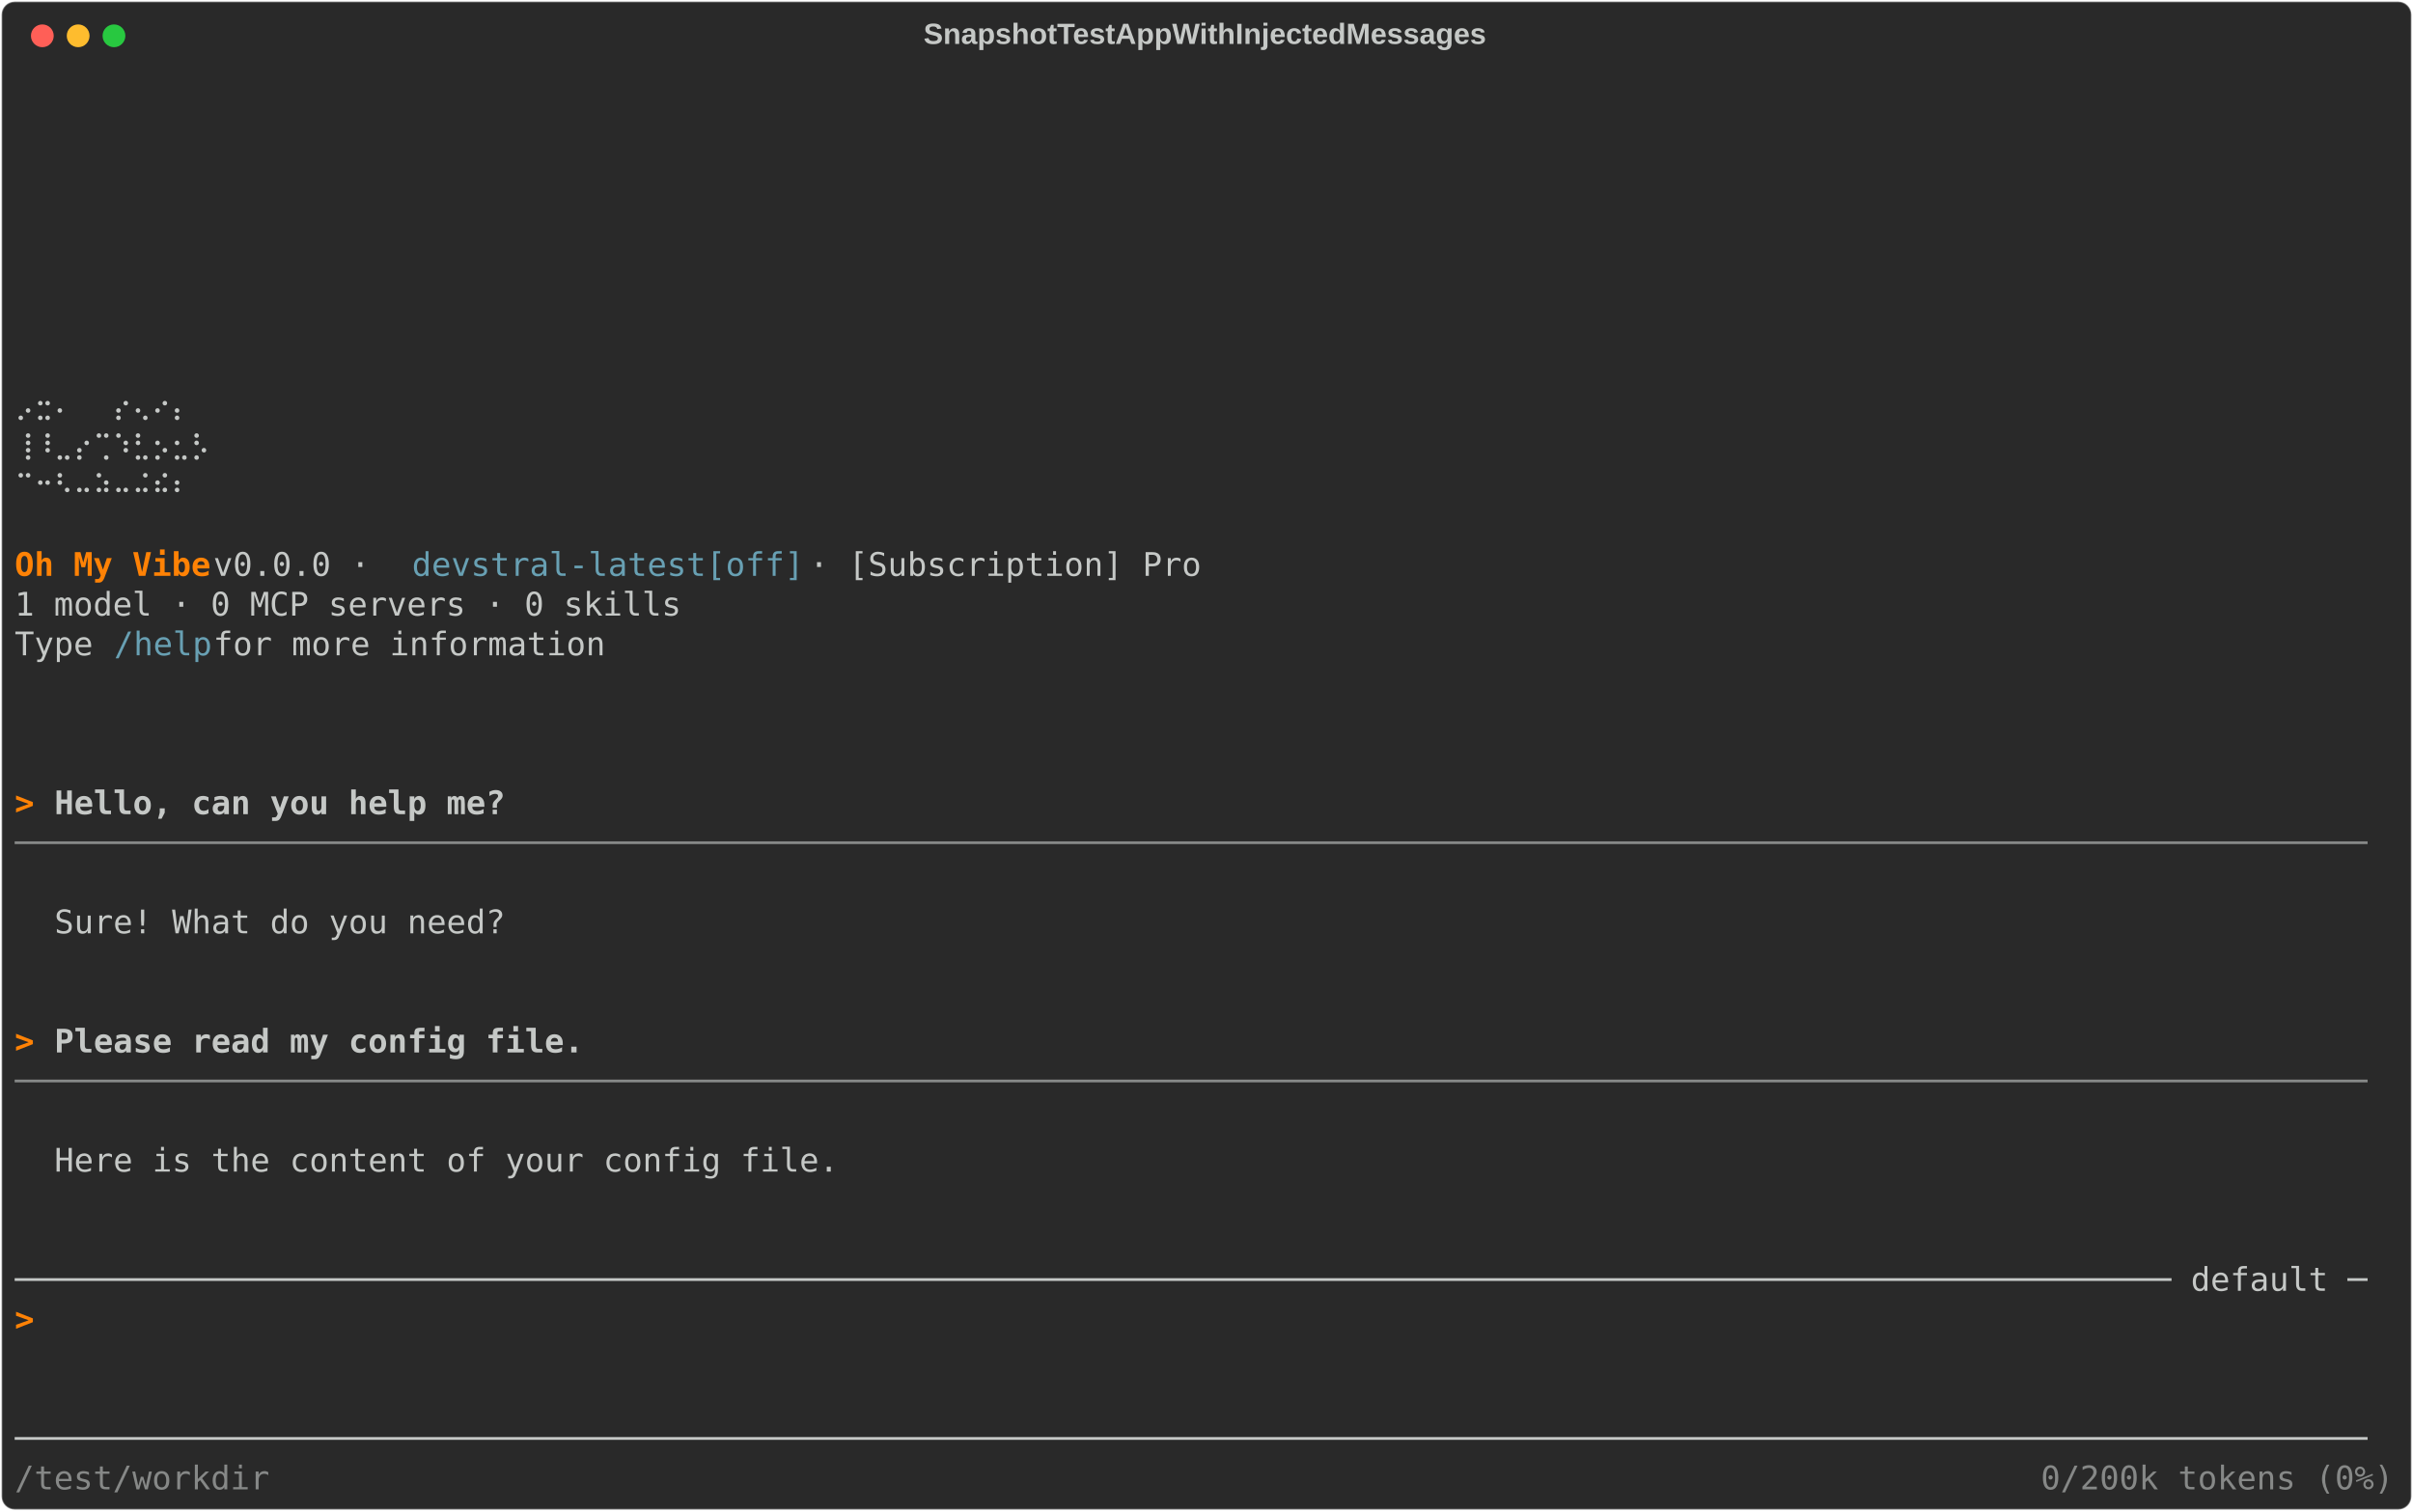
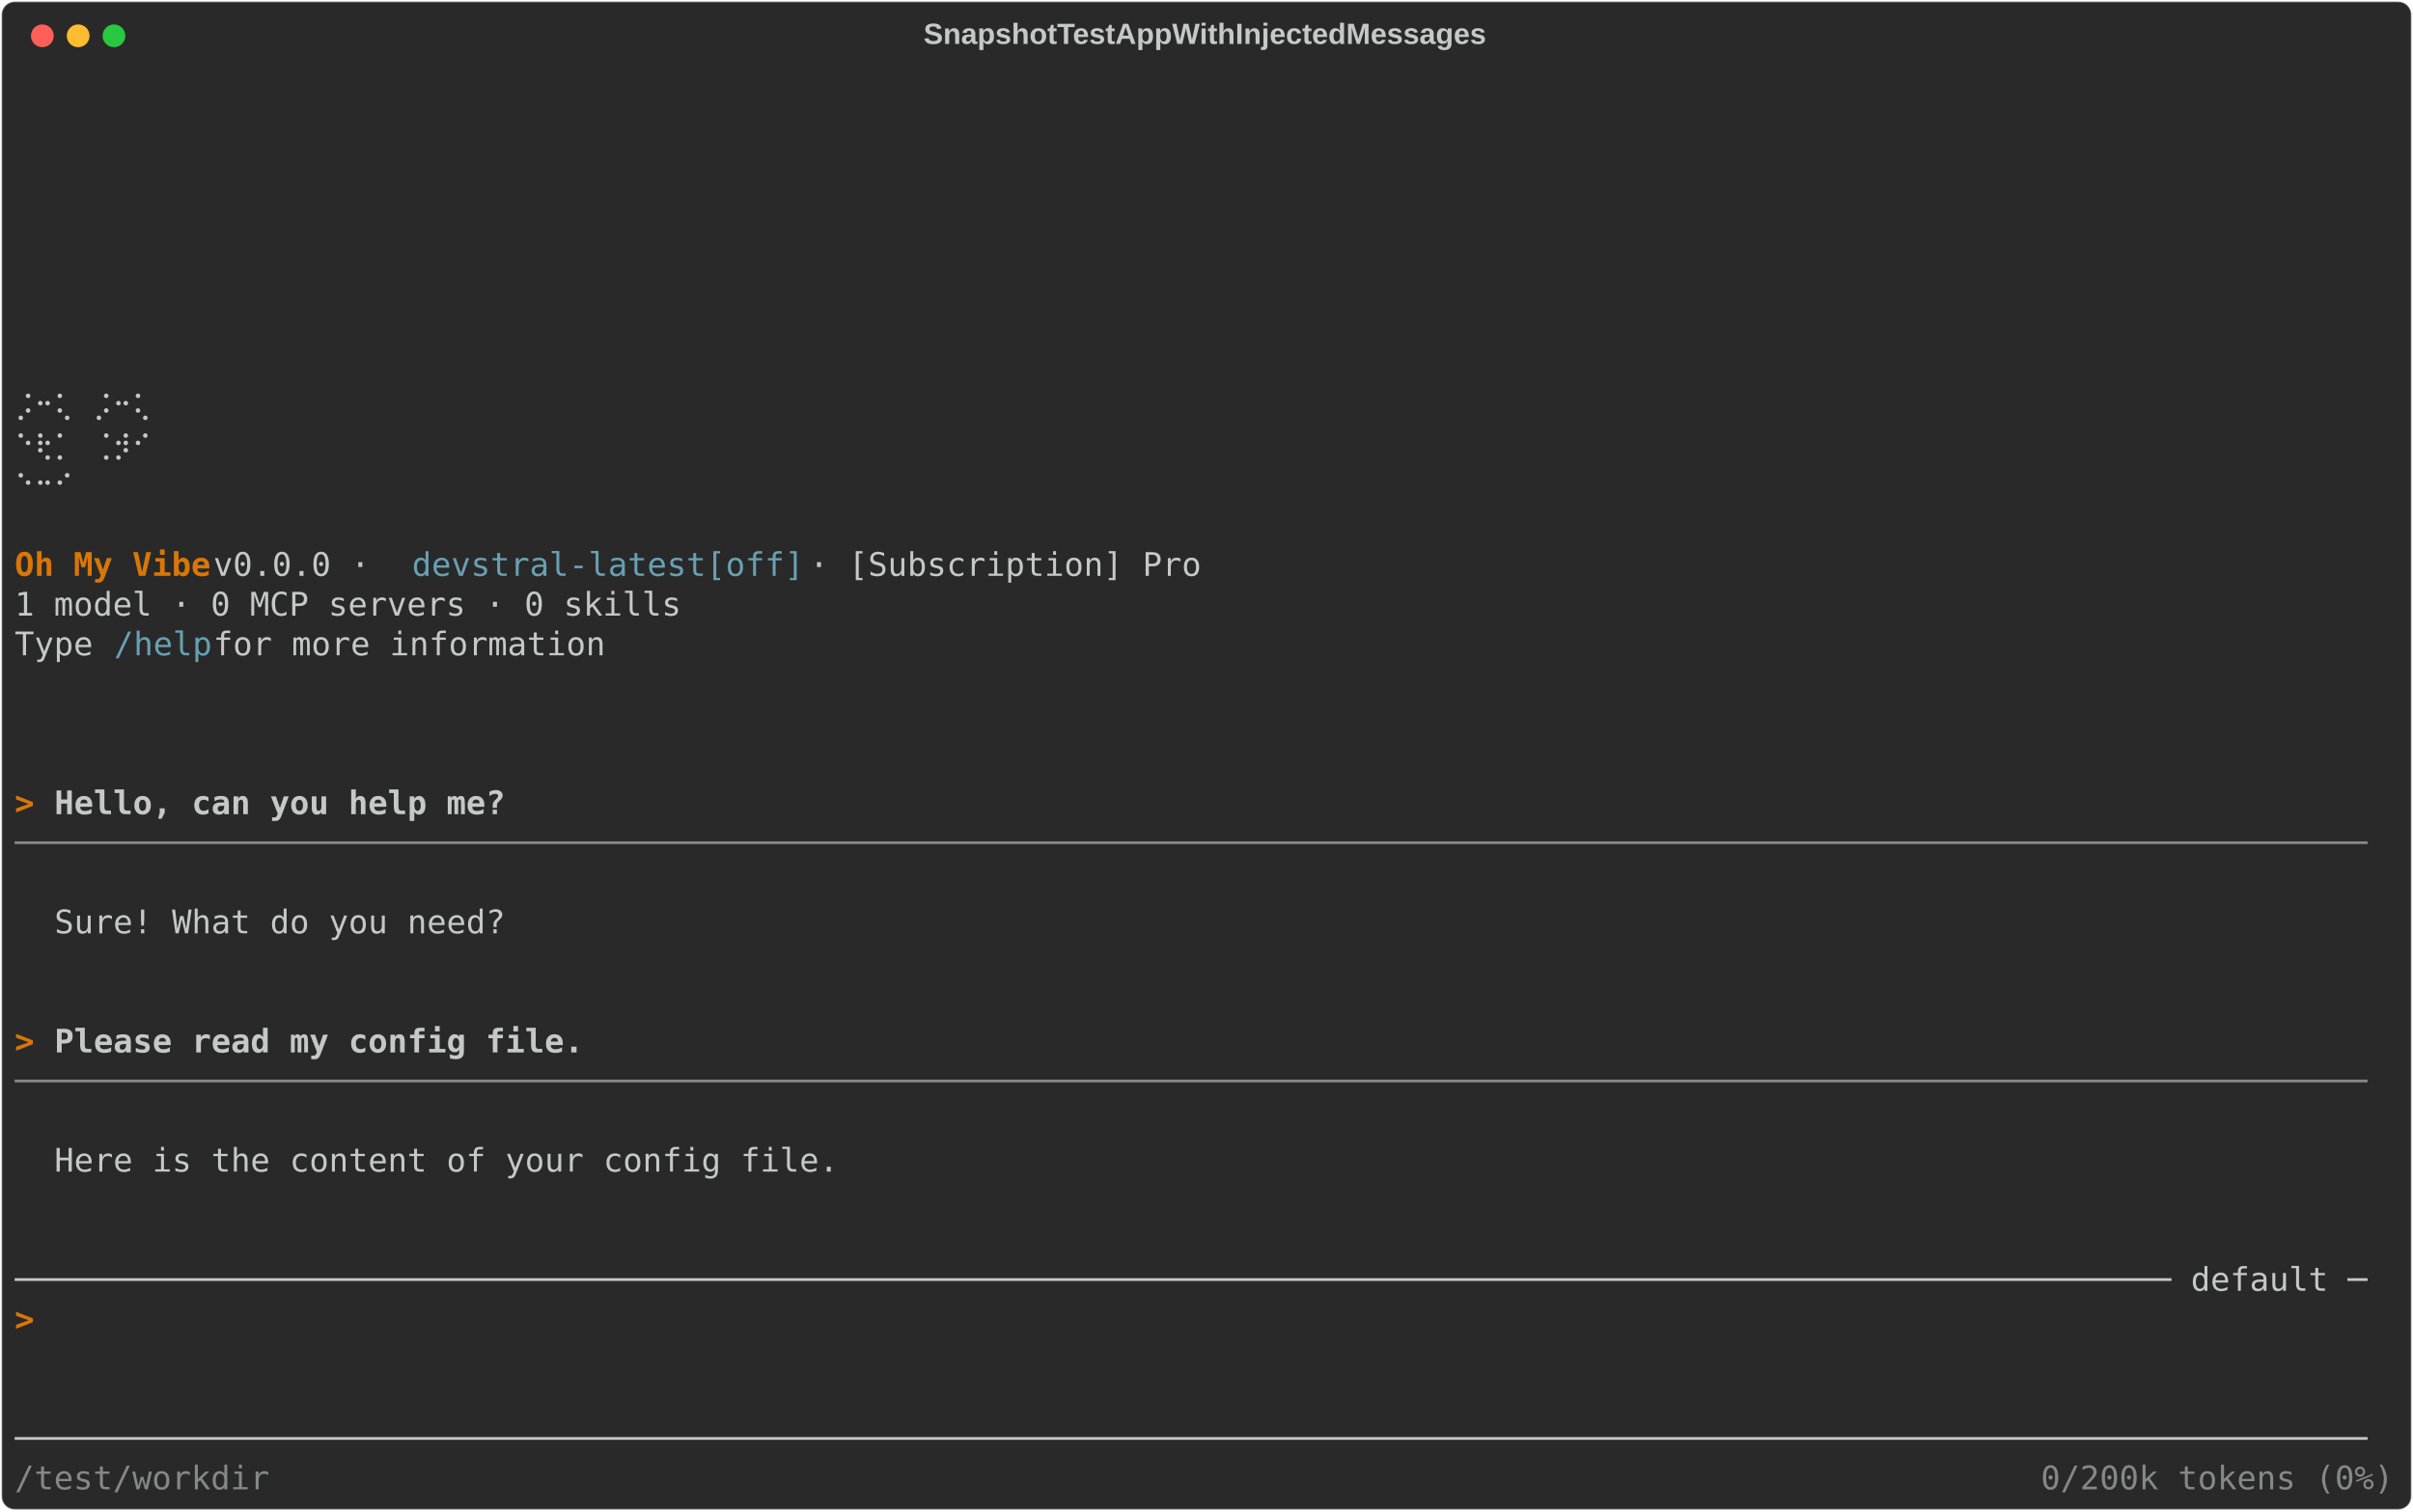
<svg xmlns="http://www.w3.org/2000/svg" class="rich-terminal" viewBox="0 0 1482 928.4">
  <style>

    @font-face {
        font-family: "Fira Code";
        src: local("FiraCode-Regular"),
                url("https://cdnjs.cloudflare.com/ajax/libs/firacode/6.2.0/woff2/FiraCode-Regular.woff2") format("woff2"),
                url("https://cdnjs.cloudflare.com/ajax/libs/firacode/6.2.0/woff/FiraCode-Regular.woff") format("woff");
        font-style: normal;
        font-weight: 400;
    }
    @font-face {
        font-family: "Fira Code";
        src: local("FiraCode-Bold"),
                url("https://cdnjs.cloudflare.com/ajax/libs/firacode/6.2.0/woff2/FiraCode-Bold.woff2") format("woff2"),
                url("https://cdnjs.cloudflare.com/ajax/libs/firacode/6.2.0/woff/FiraCode-Bold.woff") format("woff");
        font-style: bold;
        font-weight: 700;
    }

    .terminal-matrix {
        font-family: Fira Code, monospace;
        font-size: 20px;
        line-height: 24.4px;
        font-variant-east-asian: full-width;
    }

    .terminal-title {
        font-size: 18px;
        font-weight: bold;
        font-family: arial;
    }

    .terminal-r1 { fill: #c5c8c6 }
- .terminal-r2 { fill: #ff8205;font-weight: bold }
+ .terminal-r2 { fill: #d97706;font-weight: bold }
.terminal-r3 { fill: #68a0b3 }
.terminal-r4 { fill: #c5c8c6;font-weight: bold }
.terminal-r5 { fill: #868887 }
    </style>
  <defs>
    <clipPath id="terminal-clip-terminal">
      <rect x="0" y="0" width="1463.0" height="877.4" />
    </clipPath>
    <clipPath id="terminal-line-0">
      <rect x="0" y="1.5" width="1464" height="24.65" />
    </clipPath>
    <clipPath id="terminal-line-1">
      <rect x="0" y="25.9" width="1464" height="24.65" />
    </clipPath>
    <clipPath id="terminal-line-2">
      <rect x="0" y="50.3" width="1464" height="24.65" />
    </clipPath>
    <clipPath id="terminal-line-3">
      <rect x="0" y="74.7" width="1464" height="24.65" />
    </clipPath>
    <clipPath id="terminal-line-4">
      <rect x="0" y="99.1" width="1464" height="24.65" />
    </clipPath>
    <clipPath id="terminal-line-5">
      <rect x="0" y="123.5" width="1464" height="24.65" />
    </clipPath>
    <clipPath id="terminal-line-6">
      <rect x="0" y="147.9" width="1464" height="24.65" />
    </clipPath>
    <clipPath id="terminal-line-7">
      <rect x="0" y="172.3" width="1464" height="24.65" />
    </clipPath>
    <clipPath id="terminal-line-8">
      <rect x="0" y="196.7" width="1464" height="24.65" />
    </clipPath>
    <clipPath id="terminal-line-9">
      <rect x="0" y="221.1" width="1464" height="24.65" />
    </clipPath>
    <clipPath id="terminal-line-10">
      <rect x="0" y="245.5" width="1464" height="24.65" />
    </clipPath>
    <clipPath id="terminal-line-11">
      <rect x="0" y="269.9" width="1464" height="24.65" />
    </clipPath>
    <clipPath id="terminal-line-12">
      <rect x="0" y="294.3" width="1464" height="24.65" />
    </clipPath>
    <clipPath id="terminal-line-13">
      <rect x="0" y="318.7" width="1464" height="24.65" />
    </clipPath>
    <clipPath id="terminal-line-14">
      <rect x="0" y="343.1" width="1464" height="24.65" />
    </clipPath>
    <clipPath id="terminal-line-15">
      <rect x="0" y="367.5" width="1464" height="24.65" />
    </clipPath>
    <clipPath id="terminal-line-16">
      <rect x="0" y="391.9" width="1464" height="24.65" />
    </clipPath>
    <clipPath id="terminal-line-17">
      <rect x="0" y="416.3" width="1464" height="24.65" />
    </clipPath>
    <clipPath id="terminal-line-18">
      <rect x="0" y="440.7" width="1464" height="24.65" />
    </clipPath>
    <clipPath id="terminal-line-19">
      <rect x="0" y="465.1" width="1464" height="24.65" />
    </clipPath>
    <clipPath id="terminal-line-20">
      <rect x="0" y="489.5" width="1464" height="24.65" />
    </clipPath>
    <clipPath id="terminal-line-21">
      <rect x="0" y="513.9" width="1464" height="24.65" />
    </clipPath>
    <clipPath id="terminal-line-22">
      <rect x="0" y="538.3" width="1464" height="24.65" />
    </clipPath>
    <clipPath id="terminal-line-23">
      <rect x="0" y="562.7" width="1464" height="24.65" />
    </clipPath>
    <clipPath id="terminal-line-24">
      <rect x="0" y="587.1" width="1464" height="24.65" />
    </clipPath>
    <clipPath id="terminal-line-25">
      <rect x="0" y="611.5" width="1464" height="24.65" />
    </clipPath>
    <clipPath id="terminal-line-26">
      <rect x="0" y="635.9" width="1464" height="24.65" />
    </clipPath>
    <clipPath id="terminal-line-27">
      <rect x="0" y="660.3" width="1464" height="24.65" />
    </clipPath>
    <clipPath id="terminal-line-28">
      <rect x="0" y="684.7" width="1464" height="24.65" />
    </clipPath>
    <clipPath id="terminal-line-29">
      <rect x="0" y="709.1" width="1464" height="24.65" />
    </clipPath>
    <clipPath id="terminal-line-30">
      <rect x="0" y="733.5" width="1464" height="24.65" />
    </clipPath>
    <clipPath id="terminal-line-31">
      <rect x="0" y="757.9" width="1464" height="24.65" />
    </clipPath>
    <clipPath id="terminal-line-32">
      <rect x="0" y="782.3" width="1464" height="24.65" />
    </clipPath>
    <clipPath id="terminal-line-33">
      <rect x="0" y="806.7" width="1464" height="24.65" />
    </clipPath>
    <clipPath id="terminal-line-34">
      <rect x="0" y="831.1" width="1464" height="24.65" />
    </clipPath>
  </defs>
  <rect fill="#292929" stroke="rgba(255,255,255,0.35)" stroke-width="1" x="1" y="1" width="1480" height="926.4" rx="8" />
  <text class="terminal-title" fill="#c5c8c6" text-anchor="middle" x="740" y="27">SnapshotTestAppWithInjectedMessages</text>
  <g transform="translate(26,22)">
    <circle cx="0" cy="0" r="7" fill="#ff5f57" />
    <circle cx="22" cy="0" r="7" fill="#febc2e" />
    <circle cx="44" cy="0" r="7" fill="#28c840" />
  </g>
  <g transform="translate(9, 41)" clip-path="url(#terminal-clip-terminal)">
    <g class="terminal-matrix">
      <text class="terminal-r1" x="1464" y="20" textLength="12.2" clip-path="url(#terminal-line-0)">
</text>
      <text class="terminal-r1" x="1464" y="44.4" textLength="12.2" clip-path="url(#terminal-line-1)">
</text>
      <text class="terminal-r1" x="1464" y="68.8" textLength="12.2" clip-path="url(#terminal-line-2)">
</text>
      <text class="terminal-r1" x="1464" y="93.2" textLength="12.2" clip-path="url(#terminal-line-3)">
</text>
      <text class="terminal-r1" x="1464" y="117.6" textLength="12.2" clip-path="url(#terminal-line-4)">
</text>
      <text class="terminal-r1" x="1464" y="142" textLength="12.2" clip-path="url(#terminal-line-5)">
</text>
      <text class="terminal-r1" x="1464" y="166.4" textLength="12.2" clip-path="url(#terminal-line-6)">
</text>
      <text class="terminal-r1" x="1464" y="190.8" textLength="12.2" clip-path="url(#terminal-line-7)">
</text>
-       <text class="terminal-r1" x="0" y="215.2" textLength="134.2" clip-path="url(#terminal-line-8)">  ⡠⣒⠄  ⡔⢄⠔⡄</text>
+       <text class="terminal-r1" x="0" y="215.2" textLength="134.2" clip-path="url(#terminal-line-8)">  ⡨⠒⢅ ⡨⠒⢅  </text>
      <text class="terminal-r1" x="1464" y="215.2" textLength="12.2" clip-path="url(#terminal-line-8)">
</text>
-       <text class="terminal-r1" x="0" y="239.6" textLength="134.2" clip-path="url(#terminal-line-9)"> ⢸⠸⣀⡔⢉⠱⣃⡢⣂⡣</text>
+       <text class="terminal-r1" x="0" y="239.6" textLength="134.2" clip-path="url(#terminal-line-9)">  ⠑⢗⡁ ⢈⡺⠊  </text>
      <text class="terminal-r1" x="1464" y="239.6" textLength="12.2" clip-path="url(#terminal-line-9)">
</text>
-       <text class="terminal-r1" x="0" y="264" textLength="134.2" clip-path="url(#terminal-line-10)">  ⠉⠒⠣⠤⠵⠤⠬⠮⠆</text>
+       <text class="terminal-r1" x="0" y="264" textLength="134.2" clip-path="url(#terminal-line-10)">    ⠑⠒⠊    </text>
      <text class="terminal-r1" x="1464" y="264" textLength="12.2" clip-path="url(#terminal-line-10)">
</text>
      <text class="terminal-r1" x="1464" y="288.4" textLength="12.2" clip-path="url(#terminal-line-11)">
</text>
      <text class="terminal-r2" x="0" y="312.8" textLength="122" clip-path="url(#terminal-line-12)">Oh My Vibe</text>
      <text class="terminal-r1" x="122" y="312.8" textLength="122" clip-path="url(#terminal-line-12)"> v0.0.0 · </text>
      <text class="terminal-r3" x="244" y="312.8" textLength="244" clip-path="url(#terminal-line-12)">devstral-latest[off]</text>
      <text class="terminal-r1" x="488" y="312.8" textLength="256.2" clip-path="url(#terminal-line-12)"> · [Subscription] Pro</text>
      <text class="terminal-r1" x="1464" y="312.8" textLength="12.2" clip-path="url(#terminal-line-12)">
</text>
      <text class="terminal-r1" x="0" y="337.2" textLength="414.8" clip-path="url(#terminal-line-13)">1 model · 0 MCP servers · 0 skills</text>
      <text class="terminal-r1" x="1464" y="337.2" textLength="12.2" clip-path="url(#terminal-line-13)">
</text>
      <text class="terminal-r1" x="0" y="361.6" textLength="61" clip-path="url(#terminal-line-14)">Type </text>
      <text class="terminal-r3" x="61" y="361.6" textLength="61" clip-path="url(#terminal-line-14)">/help</text>
      <text class="terminal-r1" x="122" y="361.6" textLength="256.2" clip-path="url(#terminal-line-14)"> for more information</text>
      <text class="terminal-r1" x="1464" y="361.6" textLength="12.2" clip-path="url(#terminal-line-14)">
</text>
      <text class="terminal-r1" x="1464" y="386" textLength="12.2" clip-path="url(#terminal-line-15)">
</text>
      <text class="terminal-r1" x="1464" y="410.4" textLength="12.2" clip-path="url(#terminal-line-16)">
</text>
      <text class="terminal-r1" x="1464" y="434.8" textLength="12.2" clip-path="url(#terminal-line-17)">
</text>
      <text class="terminal-r2" x="0" y="459.2" textLength="24.4" clip-path="url(#terminal-line-18)">&gt; </text>
      <text class="terminal-r4" x="24.4" y="459.2" textLength="280.6" clip-path="url(#terminal-line-18)">Hello, can you help me?</text>
      <text class="terminal-r1" x="1464" y="459.2" textLength="12.2" clip-path="url(#terminal-line-18)">
</text>
      <text class="terminal-r5" x="0" y="483.6" textLength="1464" clip-path="url(#terminal-line-19)">────────────────────────────────────────────────────────────────────────────────────────────────────────────────────────</text>
      <text class="terminal-r1" x="1464" y="483.6" textLength="12.2" clip-path="url(#terminal-line-19)">
</text>
      <text class="terminal-r1" x="1464" y="508" textLength="12.2" clip-path="url(#terminal-line-20)">
</text>
      <text class="terminal-r1" x="24.4" y="532.4" textLength="280.6" clip-path="url(#terminal-line-21)">Sure! What do you need?</text>
      <text class="terminal-r1" x="1464" y="532.4" textLength="12.2" clip-path="url(#terminal-line-21)">
</text>
      <text class="terminal-r1" x="1464" y="556.8" textLength="12.2" clip-path="url(#terminal-line-22)">
</text>
      <text class="terminal-r1" x="1464" y="581.2" textLength="12.2" clip-path="url(#terminal-line-23)">
</text>
      <text class="terminal-r2" x="0" y="605.6" textLength="24.4" clip-path="url(#terminal-line-24)">&gt; </text>
      <text class="terminal-r4" x="24.4" y="605.6" textLength="329.4" clip-path="url(#terminal-line-24)">Please read my config file.</text>
      <text class="terminal-r1" x="1464" y="605.6" textLength="12.2" clip-path="url(#terminal-line-24)">
</text>
      <text class="terminal-r5" x="0" y="630" textLength="1464" clip-path="url(#terminal-line-25)">────────────────────────────────────────────────────────────────────────────────────────────────────────────────────────</text>
      <text class="terminal-r1" x="1464" y="630" textLength="12.2" clip-path="url(#terminal-line-25)">
</text>
      <text class="terminal-r1" x="1464" y="654.4" textLength="12.2" clip-path="url(#terminal-line-26)">
</text>
      <text class="terminal-r1" x="24.4" y="678.8" textLength="488" clip-path="url(#terminal-line-27)">Here is the content of your config file.</text>
      <text class="terminal-r1" x="1464" y="678.8" textLength="12.2" clip-path="url(#terminal-line-27)">
</text>
      <text class="terminal-r1" x="1464" y="703.2" textLength="12.2" clip-path="url(#terminal-line-28)">
</text>
      <text class="terminal-r1" x="1464" y="727.6" textLength="12.2" clip-path="url(#terminal-line-29)">
</text>
      <text class="terminal-r1" x="0" y="752" textLength="1464" clip-path="url(#terminal-line-30)">────────────────────────────────────────────────────────────────────────────────────────────────────────────── default ─</text>
      <text class="terminal-r1" x="1464" y="752" textLength="12.2" clip-path="url(#terminal-line-30)">
</text>
      <text class="terminal-r2" x="0" y="776.4" textLength="12.2" clip-path="url(#terminal-line-31)">&gt;</text>
      <text class="terminal-r1" x="1464" y="776.4" textLength="12.2" clip-path="url(#terminal-line-31)">
</text>
      <text class="terminal-r1" x="1464" y="800.8" textLength="12.2" clip-path="url(#terminal-line-32)">
</text>
      <text class="terminal-r1" x="1464" y="825.2" textLength="12.2" clip-path="url(#terminal-line-33)">
</text>
      <text class="terminal-r1" x="0" y="849.6" textLength="1464" clip-path="url(#terminal-line-34)">────────────────────────────────────────────────────────────────────────────────────────────────────────────────────────</text>
      <text class="terminal-r1" x="1464" y="849.6" textLength="12.2" clip-path="url(#terminal-line-34)">
</text>
      <text class="terminal-r5" x="0" y="874" textLength="158.6" clip-path="url(#terminal-line-35)">/test/workdir</text>
      <text class="terminal-r5" x="1244.4" y="874" textLength="219.6" clip-path="url(#terminal-line-35)">0/200k tokens (0%)</text>
    </g>
  </g>
</svg>
